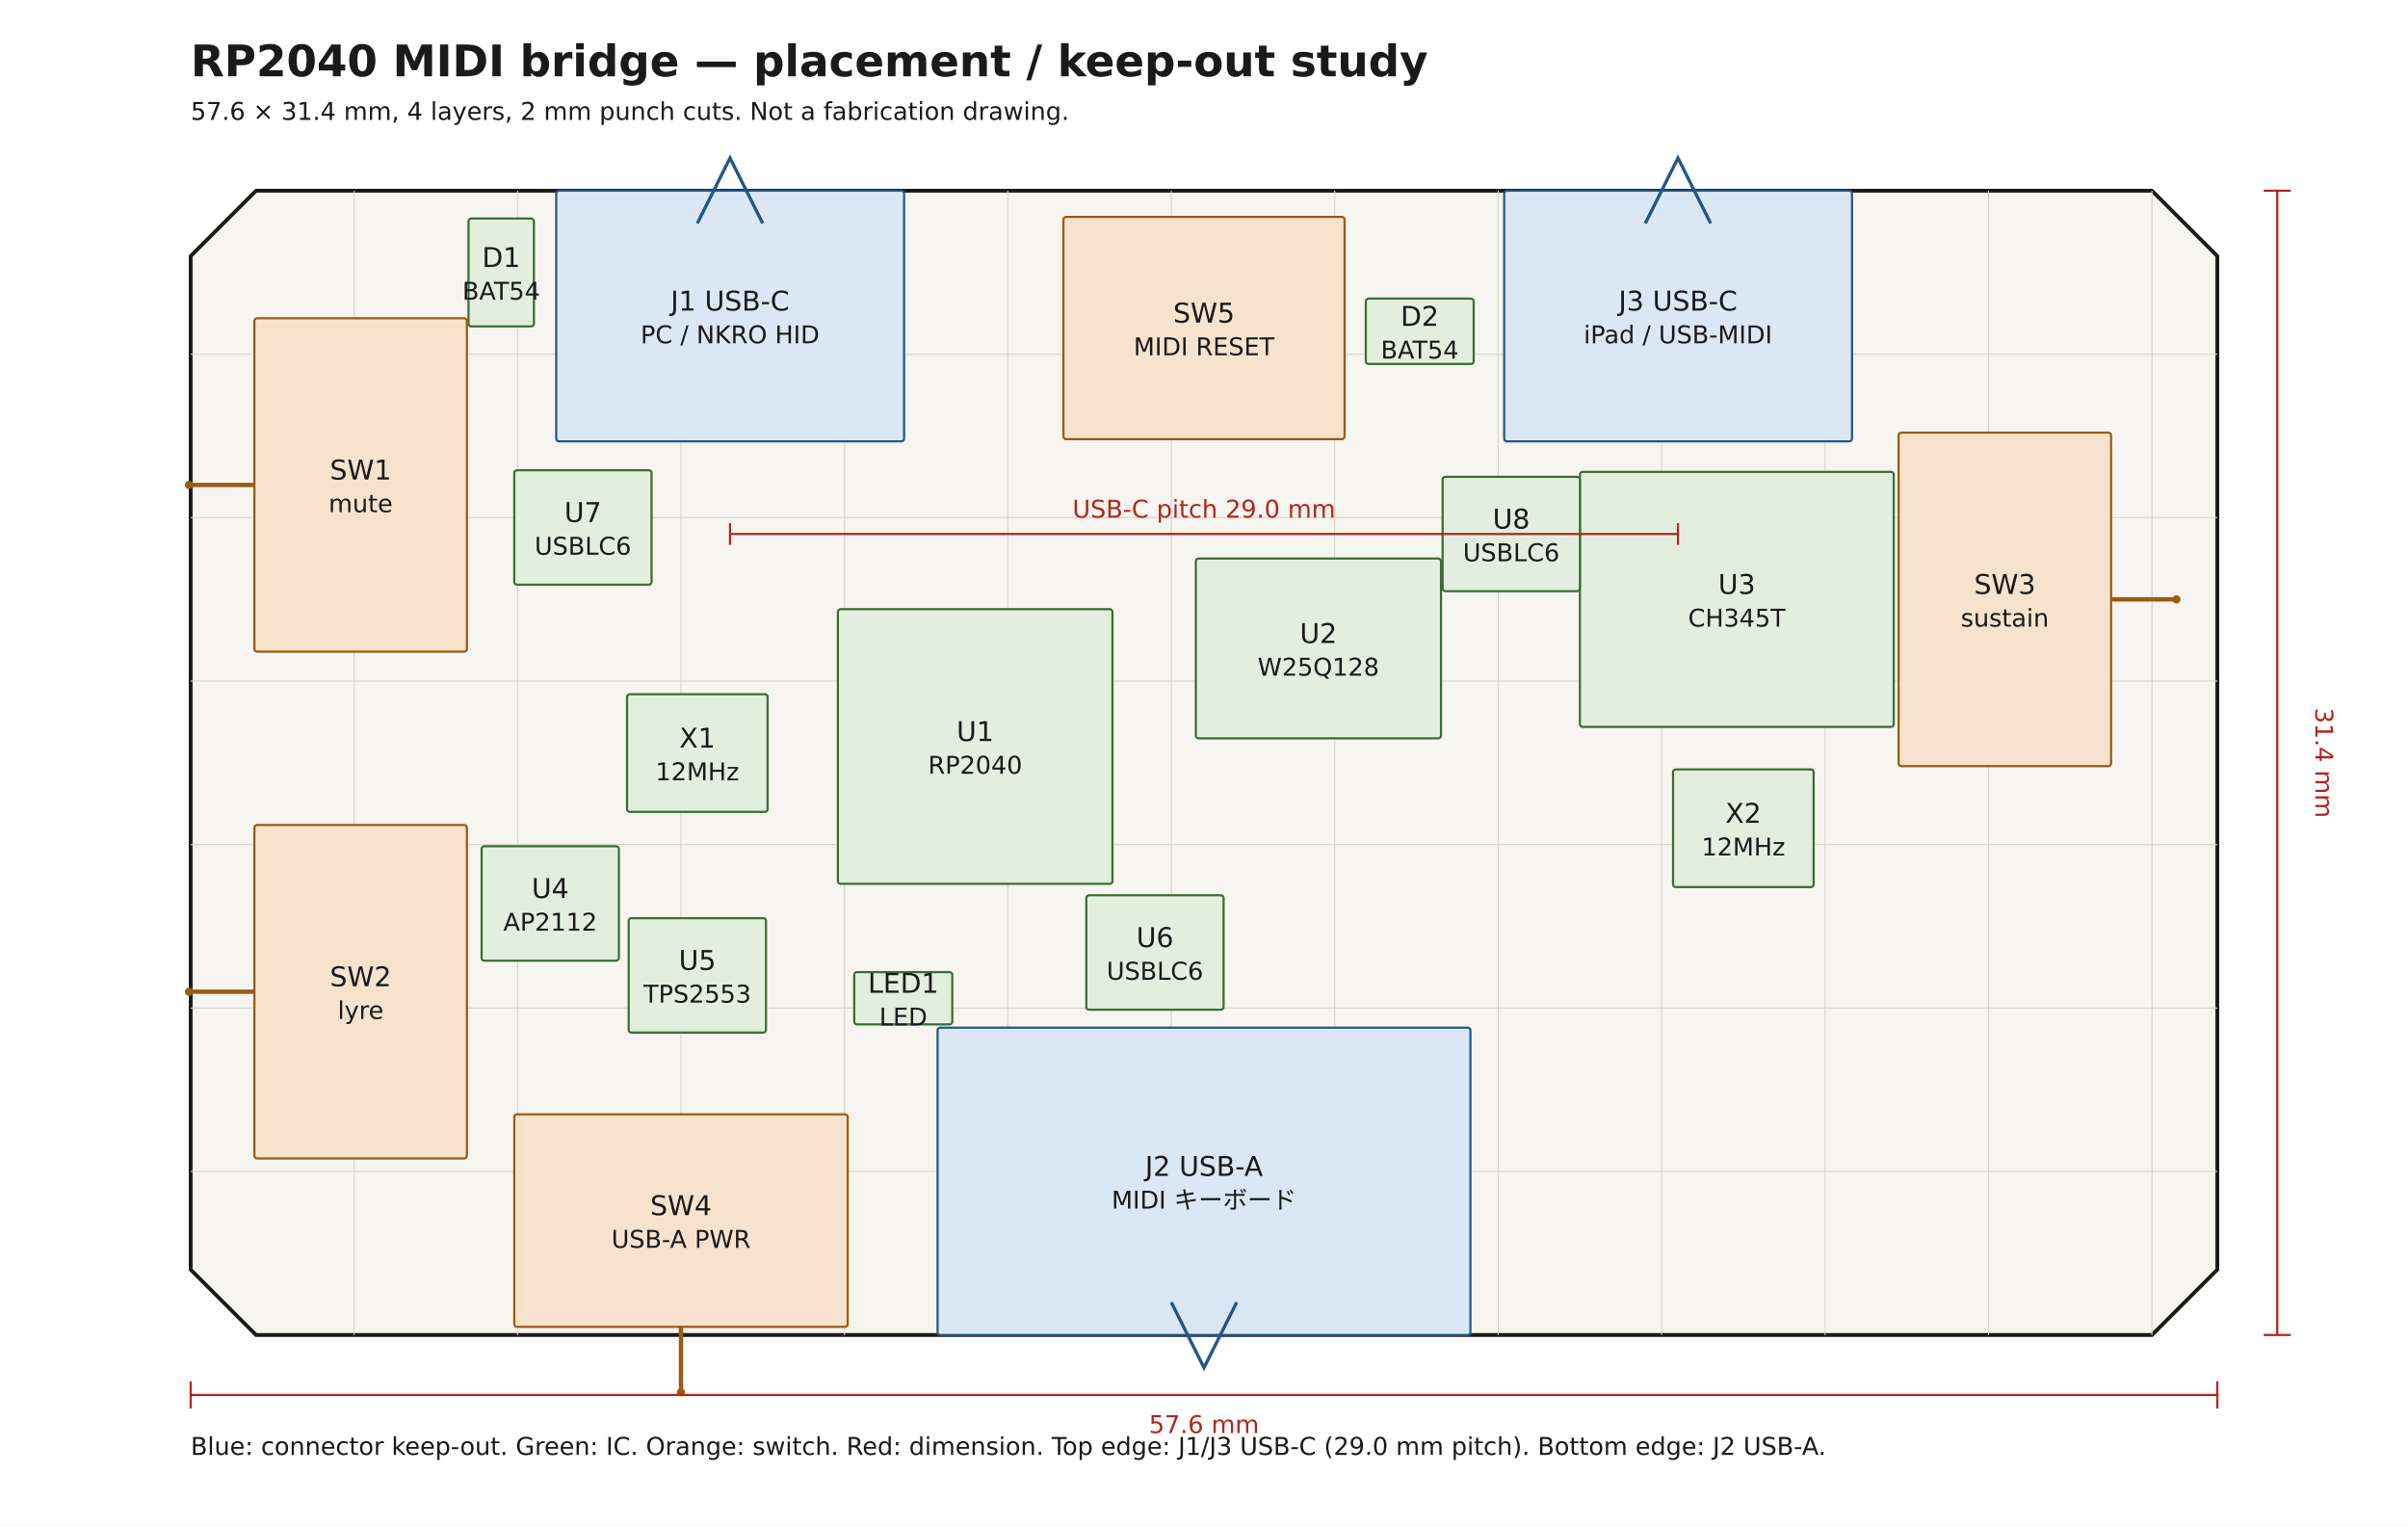
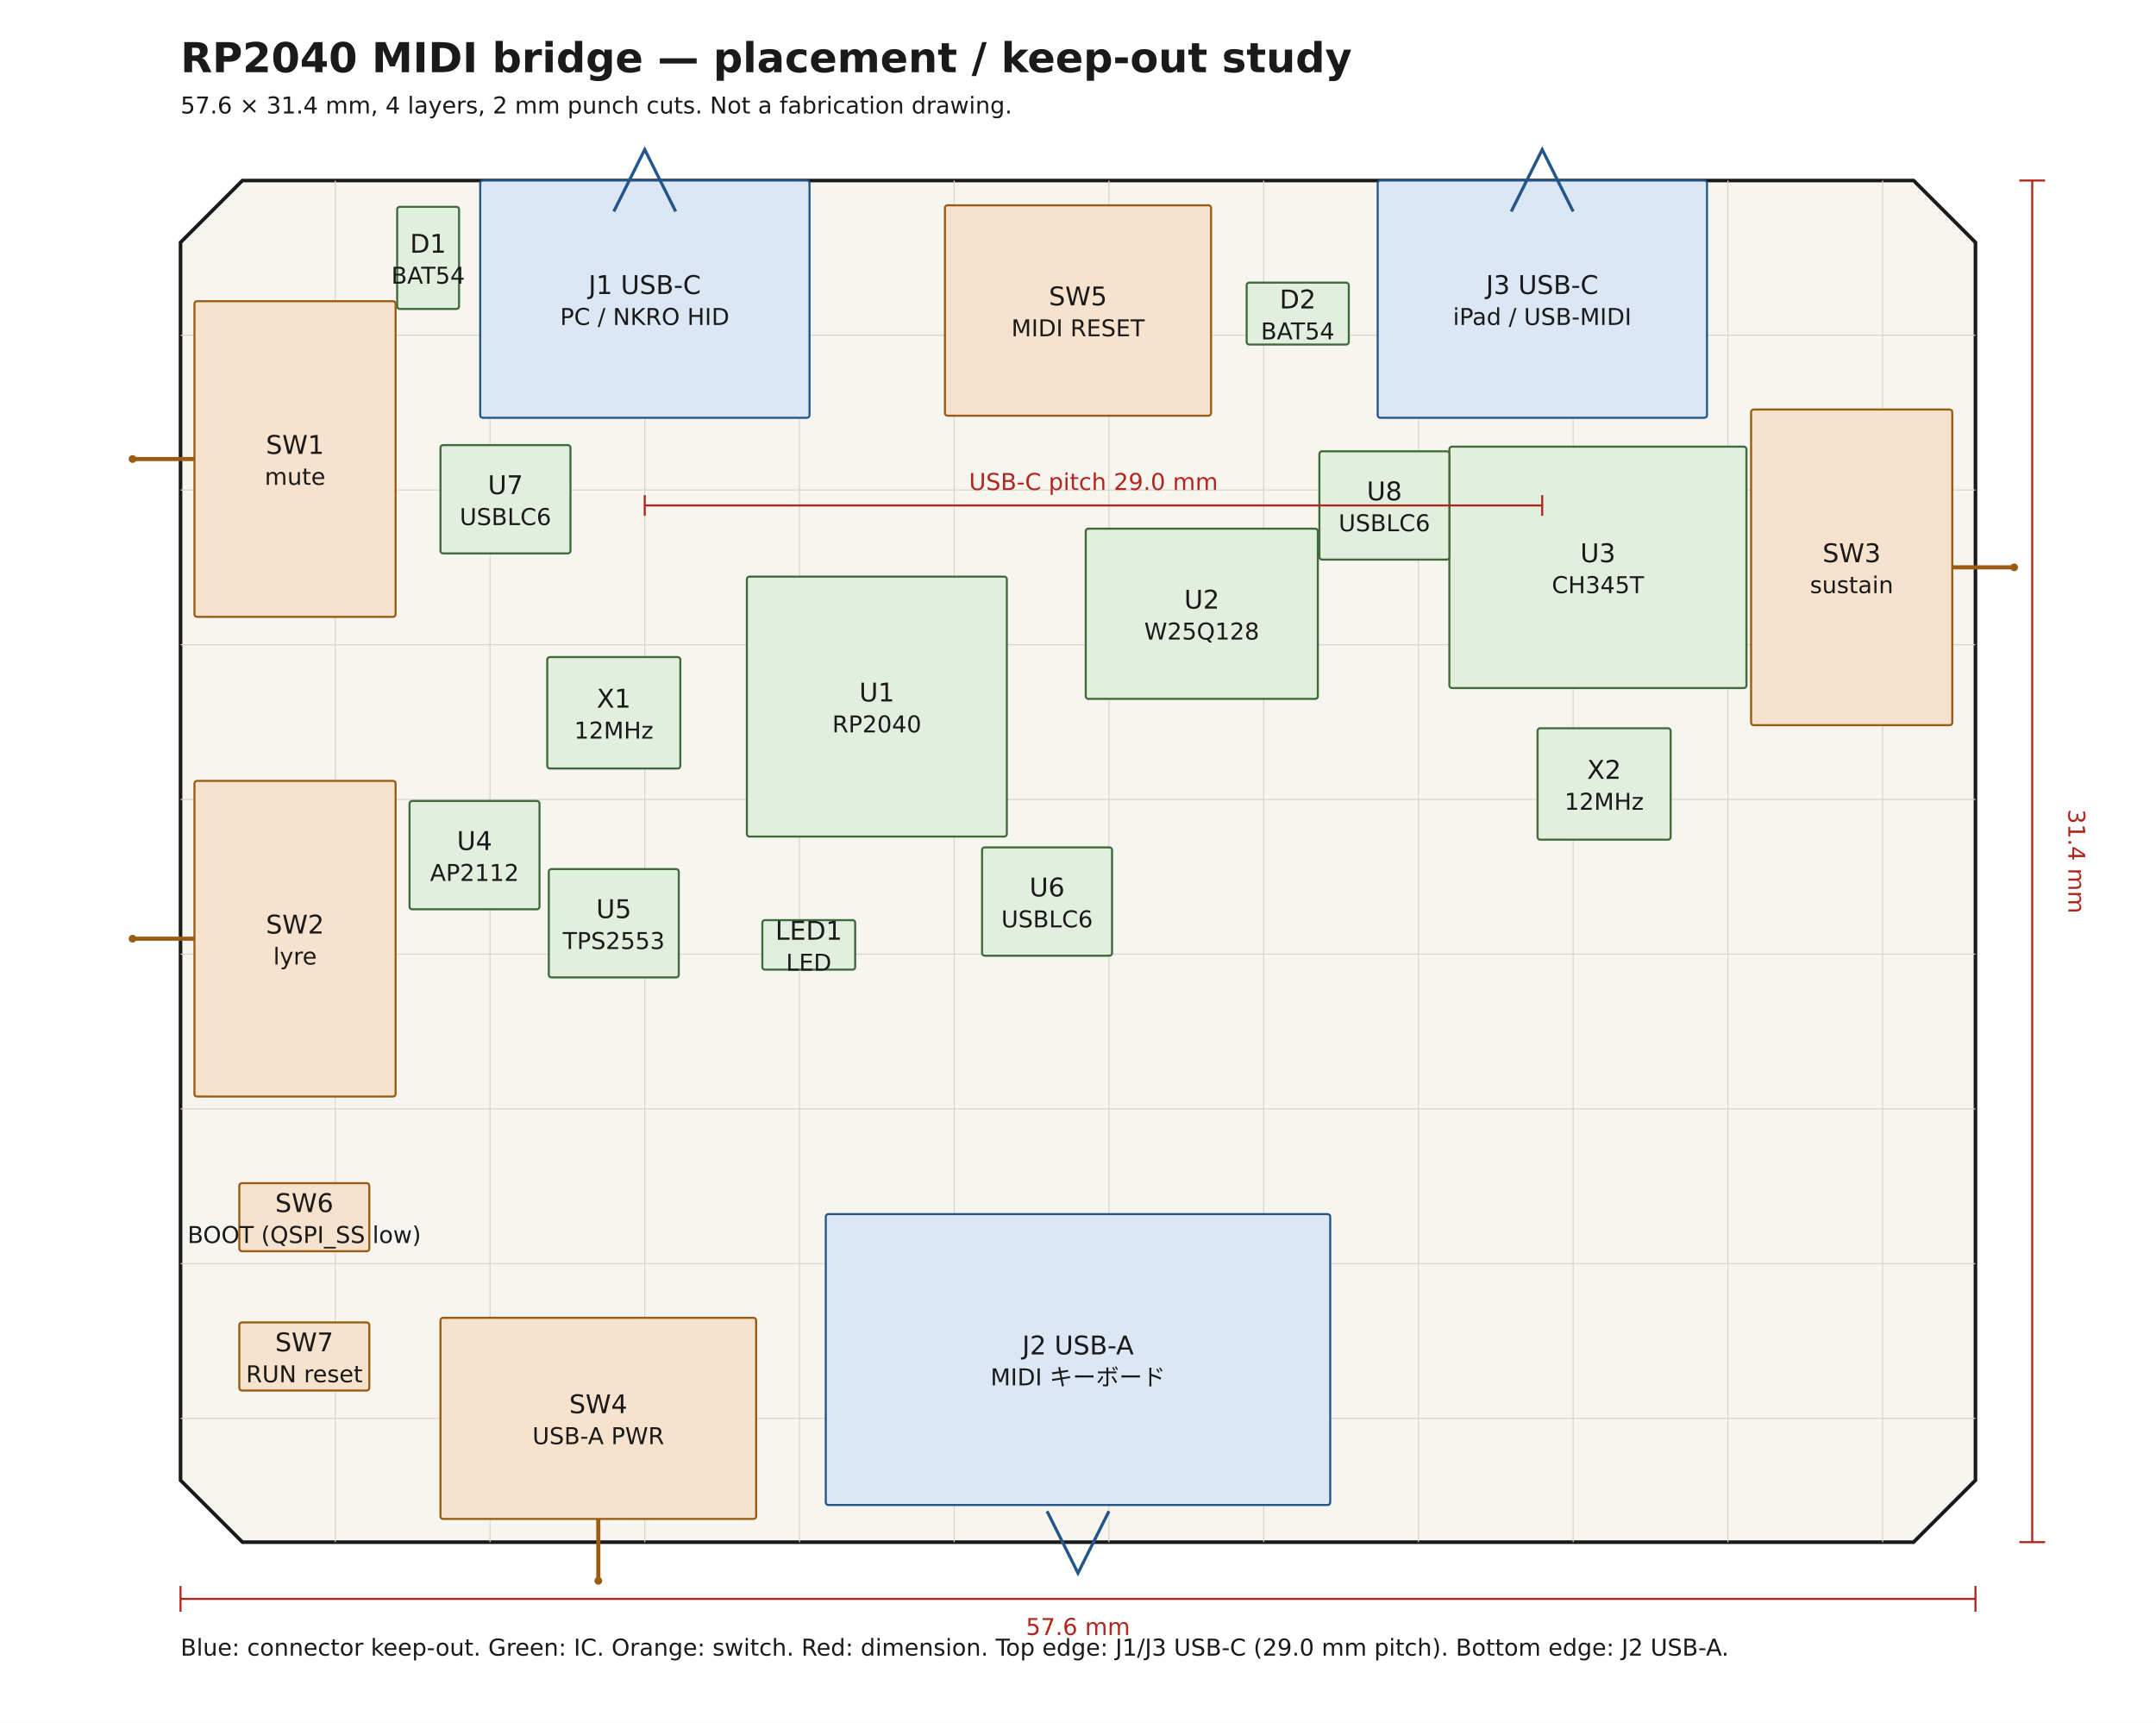
- <svg xmlns="http://www.w3.org/2000/svg" width="884" height="560" viewBox="0 0 884 560">
+ <svg xmlns="http://www.w3.org/2000/svg" width="836" height="668" viewBox="0 0 836 668">
  <rect width="100%" height="100%" fill="#ffffff" />
  <style>text{font-family:'Noto Sans JP','DejaVu Sans',sans-serif;fill:#1a1a1a} .small{font-size:9px} .label{font-size:10px} .title{font-size:16px;font-weight:600} .dim{font-size:9px;fill:#b3261e}</style>
-   <polygon points="94.0,70.0 790.0,70.0 814.0,94.0 814.0,466.0 790.0,490.0 94.0,490.0 70.0,466.0 70.0,94.0" fill="#f7f5ef" stroke="#1a1a1a" stroke-width="1.4" />
-   <line x1="130.0" y1="70.0" x2="130.0" y2="490.0" stroke="#d9d4c7" stroke-width="0.4" />
-   <line x1="190.0" y1="70.0" x2="190.0" y2="490.0" stroke="#d9d4c7" stroke-width="0.4" />
-   <line x1="250.0" y1="70.0" x2="250.0" y2="490.0" stroke="#d9d4c7" stroke-width="0.4" />
-   <line x1="310.0" y1="70.0" x2="310.0" y2="490.0" stroke="#d9d4c7" stroke-width="0.4" />
-   <line x1="370.0" y1="70.0" x2="370.0" y2="490.0" stroke="#d9d4c7" stroke-width="0.4" />
-   <line x1="430.0" y1="70.0" x2="430.0" y2="490.0" stroke="#d9d4c7" stroke-width="0.4" />
-   <line x1="490.0" y1="70.0" x2="490.0" y2="490.0" stroke="#d9d4c7" stroke-width="0.4" />
-   <line x1="550.0" y1="70.0" x2="550.0" y2="490.0" stroke="#d9d4c7" stroke-width="0.4" />
-   <line x1="610.0" y1="70.0" x2="610.0" y2="490.0" stroke="#d9d4c7" stroke-width="0.4" />
-   <line x1="670.0" y1="70.0" x2="670.0" y2="490.0" stroke="#d9d4c7" stroke-width="0.4" />
-   <line x1="730.0" y1="70.0" x2="730.0" y2="490.0" stroke="#d9d4c7" stroke-width="0.4" />
-   <line x1="790.0" y1="70.0" x2="790.0" y2="490.0" stroke="#d9d4c7" stroke-width="0.4" />
-   <line x1="70.0" y1="130.0" x2="814.0" y2="130.0" stroke="#d9d4c7" stroke-width="0.4" />
-   <line x1="70.0" y1="190.0" x2="814.0" y2="190.0" stroke="#d9d4c7" stroke-width="0.4" />
-   <line x1="70.0" y1="250.0" x2="814.0" y2="250.0" stroke="#d9d4c7" stroke-width="0.4" />
-   <line x1="70.0" y1="310.0" x2="814.0" y2="310.0" stroke="#d9d4c7" stroke-width="0.4" />
-   <line x1="70.0" y1="370.0" x2="814.0" y2="370.0" stroke="#d9d4c7" stroke-width="0.4" />
-   <line x1="70.0" y1="430.0" x2="814.0" y2="430.0" stroke="#d9d4c7" stroke-width="0.4" />
-   <rect x="204.2" y="70.0" width="127.7" height="92.0" rx="1" fill="#dbe7f5" stroke="#235789" stroke-width="0.8" />
-   <text x="268.0" y="114.0" text-anchor="middle" class="label">J1 USB-C</text>
-   <text x="268.0" y="126.0" text-anchor="middle" class="small">PC / NKRO HID</text>
-   <path d="M 256.0 82.0 L 268.0 58.0 L 280.0 82.0" fill="none" stroke="#235789" stroke-width="1.2" />
-   <rect x="552.2" y="70.0" width="127.7" height="92.0" rx="1" fill="#dbe7f5" stroke="#235789" stroke-width="0.8" />
-   <text x="616.0" y="114.0" text-anchor="middle" class="label">J3 USB-C</text>
-   <text x="616.0" y="126.0" text-anchor="middle" class="small">iPad / USB-MIDI</text>
-   <path d="M 604.0 82.0 L 616.0 58.0 L 628.0 82.0" fill="none" stroke="#235789" stroke-width="1.2" />
-   <rect x="344.2" y="377.2" width="195.6" height="112.8" rx="1" fill="#dbe7f5" stroke="#235789" stroke-width="0.8" />
-   <text x="442.0" y="431.6" text-anchor="middle" class="label">J2 USB-A</text>
-   <text x="442.0" y="443.6" text-anchor="middle" class="small">MIDI キーボード</text>
-   <path d="M 430.0 478.0 L 442.0 502.0 L 454.0 478.0" fill="none" stroke="#235789" stroke-width="1.2" />
-   <rect x="307.6" y="223.6" width="100.8" height="100.8" rx="1" fill="#e2efdf" stroke="#3f6b3a" stroke-width="0.8" />
-   <text x="358.0" y="272.0" text-anchor="middle" class="label">U1</text>
-   <text x="358.0" y="284.0" text-anchor="middle" class="small">RP2040</text>
-   <rect x="439.0" y="205.0" width="90.0" height="66.0" rx="1" fill="#e2efdf" stroke="#3f6b3a" stroke-width="0.8" />
-   <text x="484.0" y="236.0" text-anchor="middle" class="label">U2</text>
-   <text x="484.0" y="248.0" text-anchor="middle" class="small">W25Q128</text>
-   <rect x="580.0" y="173.2" width="115.2" height="93.6" rx="1" fill="#e2efdf" stroke="#3f6b3a" stroke-width="0.8" />
-   <text x="637.6" y="218.0" text-anchor="middle" class="label">U3</text>
-   <text x="637.6" y="230.0" text-anchor="middle" class="small">CH345T</text>
-   <rect x="176.8" y="310.6" width="50.4" height="42.0" rx="1" fill="#e2efdf" stroke="#3f6b3a" stroke-width="0.8" />
-   <text x="202.0" y="329.6" text-anchor="middle" class="label">U4</text>
-   <text x="202.0" y="341.6" text-anchor="middle" class="small">AP2112</text>
-   <rect x="230.8" y="337.0" width="50.4" height="42.0" rx="1" fill="#e2efdf" stroke="#3f6b3a" stroke-width="0.8" />
-   <text x="256.0" y="356.0" text-anchor="middle" class="label">U5</text>
-   <text x="256.0" y="368.0" text-anchor="middle" class="small">TPS2553</text>
-   <rect x="398.8" y="328.6" width="50.4" height="42.0" rx="1" fill="#e2efdf" stroke="#3f6b3a" stroke-width="0.8" />
-   <text x="424.0" y="347.6" text-anchor="middle" class="label">U6</text>
-   <text x="424.0" y="359.6" text-anchor="middle" class="small">USBLC6</text>
-   <rect x="188.8" y="172.6" width="50.4" height="42.0" rx="1" fill="#e2efdf" stroke="#3f6b3a" stroke-width="0.8" />
-   <text x="214.0" y="191.6" text-anchor="middle" class="label">U7</text>
-   <text x="214.0" y="203.6" text-anchor="middle" class="small">USBLC6</text>
-   <rect x="529.6" y="175.0" width="50.4" height="42.0" rx="1" fill="#e2efdf" stroke="#3f6b3a" stroke-width="0.8" />
-   <text x="554.8" y="194.0" text-anchor="middle" class="label">U8</text>
-   <text x="554.8" y="206.0" text-anchor="middle" class="small">USBLC6</text>
-   <rect x="230.2" y="254.8" width="51.6" height="43.2" rx="1" fill="#e2efdf" stroke="#3f6b3a" stroke-width="0.8" />
-   <text x="256.0" y="274.4" text-anchor="middle" class="label">X1</text>
-   <text x="256.0" y="286.4" text-anchor="middle" class="small">12MHz</text>
-   <rect x="614.2" y="282.4" width="51.6" height="43.2" rx="1" fill="#e2efdf" stroke="#3f6b3a" stroke-width="0.8" />
-   <text x="640.0" y="302.0" text-anchor="middle" class="label">X2</text>
-   <text x="640.0" y="314.0" text-anchor="middle" class="small">12MHz</text>
-   <rect x="172.0" y="80.2" width="24.0" height="39.6" rx="1" fill="#e2efdf" stroke="#3f6b3a" stroke-width="0.8" />
-   <text x="184.0" y="98.0" text-anchor="middle" class="label">D1</text>
-   <text x="184.0" y="110.0" text-anchor="middle" class="small">BAT54</text>
-   <rect x="501.4" y="109.6" width="39.6" height="24.0" rx="1" fill="#e2efdf" stroke="#3f6b3a" stroke-width="0.8" />
-   <text x="521.2" y="119.6" text-anchor="middle" class="label">D2</text>
-   <text x="521.2" y="131.6" text-anchor="middle" class="small">BAT54</text>
-   <rect x="313.6" y="356.8" width="36.0" height="19.2" rx="1" fill="#e2efdf" stroke="#3f6b3a" stroke-width="0.8" />
-   <text x="331.6" y="364.4" text-anchor="middle" class="label">LED1</text>
-   <text x="331.6" y="376.4" text-anchor="middle" class="small">LED</text>
-   <rect x="93.4" y="116.8" width="78.0" height="122.4" rx="1" fill="#f7e3cd" stroke="#9a5b13" stroke-width="0.8" />
-   <text x="132.4" y="176.0" text-anchor="middle" class="label">SW1</text>
-   <text x="132.4" y="188.0" text-anchor="middle" class="small">mute</text>
-   <line x1="93.4" y1="178.0" x2="69.4" y2="178.0" stroke="#9a5b13" stroke-width="1.6" />
-   <circle cx="69.4" cy="178.0" r="1.5" fill="#9a5b13" />
-   <rect x="93.4" y="302.8" width="78.0" height="122.4" rx="1" fill="#f7e3cd" stroke="#9a5b13" stroke-width="0.8" />
-   <text x="132.4" y="362.0" text-anchor="middle" class="label">SW2</text>
-   <text x="132.4" y="374.0" text-anchor="middle" class="small">lyre</text>
-   <line x1="93.4" y1="364.0" x2="69.4" y2="364.0" stroke="#9a5b13" stroke-width="1.6" />
-   <circle cx="69.4" cy="364.0" r="1.5" fill="#9a5b13" />
-   <rect x="697.0" y="158.8" width="78.0" height="122.4" rx="1" fill="#f7e3cd" stroke="#9a5b13" stroke-width="0.8" />
-   <text x="736.0" y="218.0" text-anchor="middle" class="label">SW3</text>
-   <text x="736.0" y="230.0" text-anchor="middle" class="small">sustain</text>
-   <line x1="775.0" y1="220.0" x2="799.0" y2="220.0" stroke="#9a5b13" stroke-width="1.6" />
-   <circle cx="799.0" cy="220.0" r="1.5" fill="#9a5b13" />
-   <rect x="188.8" y="409.0" width="122.4" height="78.0" rx="1" fill="#f7e3cd" stroke="#9a5b13" stroke-width="0.8" />
-   <text x="250.0" y="446.0" text-anchor="middle" class="label">SW4</text>
-   <text x="250.0" y="458.0" text-anchor="middle" class="small">USB-A PWR</text>
-   <line x1="250.0" y1="487.0" x2="250.0" y2="511.0" stroke="#9a5b13" stroke-width="1.6" />
-   <circle cx="250.0" cy="511.0" r="1.5" fill="#9a5b13" />
-   <rect x="390.4" y="79.6" width="103.2" height="81.6" rx="1" fill="#f7e3cd" stroke="#9a5b13" stroke-width="0.8" />
-   <text x="442.0" y="118.4" text-anchor="middle" class="label">SW5</text>
-   <text x="442.0" y="130.4" text-anchor="middle" class="small">MIDI RESET</text>
-   <line x1="268.0" y1="196.0" x2="616.0" y2="196.0" stroke="#b3261e" stroke-width="0.8" />
-   <line x1="268.0" y1="192.0" x2="268.0" y2="200.0" stroke="#b3261e" stroke-width="0.8" />
-   <line x1="616.0" y1="192.0" x2="616.0" y2="200.0" stroke="#b3261e" stroke-width="0.8" />
-   <text x="442.0" y="190.0" text-anchor="middle" class="dim">USB-C pitch 29.0 mm</text>
-   <line x1="70.0" y1="512.0" x2="814.0" y2="512.0" stroke="#b3261e" stroke-width="0.8" />
-   <line x1="70.0" y1="507.0" x2="70.0" y2="517.0" stroke="#b3261e" stroke-width="0.8" />
-   <line x1="814.0" y1="507.0" x2="814.0" y2="517.0" stroke="#b3261e" stroke-width="0.8" />
-   <text x="442.0" y="526.0" text-anchor="middle" class="dim">57.6 mm</text>
-   <line x1="836.0" y1="70.0" x2="836.0" y2="490.0" stroke="#b3261e" stroke-width="0.8" />
-   <line x1="831.0" y1="70.0" x2="841.0" y2="70.0" stroke="#b3261e" stroke-width="0.8" />
-   <line x1="831.0" y1="490.0" x2="841.0" y2="490.0" stroke="#b3261e" stroke-width="0.8" />
-   <text x="850.0" y="280.0" text-anchor="middle" class="dim" transform="rotate(90 850.0 280.0)">31.4 mm</text>
+   <polygon points="94.0,70.0 742.0,70.0 766.0,94.0 766.0,574.0 742.0,598.0 94.0,598.0 70.0,574.0 70.0,94.0" fill="#f7f5ef" stroke="#1a1a1a" stroke-width="1.4" />
+   <line x1="130.0" y1="70.0" x2="130.0" y2="598.0" stroke="#d9d4c7" stroke-width="0.4" />
+   <line x1="190.0" y1="70.0" x2="190.0" y2="598.0" stroke="#d9d4c7" stroke-width="0.4" />
+   <line x1="250.0" y1="70.0" x2="250.0" y2="598.0" stroke="#d9d4c7" stroke-width="0.4" />
+   <line x1="310.0" y1="70.0" x2="310.0" y2="598.0" stroke="#d9d4c7" stroke-width="0.4" />
+   <line x1="370.0" y1="70.0" x2="370.0" y2="598.0" stroke="#d9d4c7" stroke-width="0.4" />
+   <line x1="430.0" y1="70.0" x2="430.0" y2="598.0" stroke="#d9d4c7" stroke-width="0.4" />
+   <line x1="490.0" y1="70.0" x2="490.0" y2="598.0" stroke="#d9d4c7" stroke-width="0.4" />
+   <line x1="550.0" y1="70.0" x2="550.0" y2="598.0" stroke="#d9d4c7" stroke-width="0.4" />
+   <line x1="610.0" y1="70.0" x2="610.0" y2="598.0" stroke="#d9d4c7" stroke-width="0.4" />
+   <line x1="670.0" y1="70.0" x2="670.0" y2="598.0" stroke="#d9d4c7" stroke-width="0.4" />
+   <line x1="730.0" y1="70.0" x2="730.0" y2="598.0" stroke="#d9d4c7" stroke-width="0.4" />
+   <line x1="70.0" y1="130.0" x2="766.0" y2="130.0" stroke="#d9d4c7" stroke-width="0.4" />
+   <line x1="70.0" y1="190.0" x2="766.0" y2="190.0" stroke="#d9d4c7" stroke-width="0.4" />
+   <line x1="70.0" y1="250.0" x2="766.0" y2="250.0" stroke="#d9d4c7" stroke-width="0.4" />
+   <line x1="70.0" y1="310.0" x2="766.0" y2="310.0" stroke="#d9d4c7" stroke-width="0.4" />
+   <line x1="70.0" y1="370.0" x2="766.0" y2="370.0" stroke="#d9d4c7" stroke-width="0.4" />
+   <line x1="70.0" y1="430.0" x2="766.0" y2="430.0" stroke="#d9d4c7" stroke-width="0.4" />
+   <line x1="70.0" y1="490.0" x2="766.0" y2="490.0" stroke="#d9d4c7" stroke-width="0.4" />
+   <line x1="70.0" y1="550.0" x2="766.0" y2="550.0" stroke="#d9d4c7" stroke-width="0.4" />
+   <rect x="186.2" y="70.0" width="127.7" height="92.0" rx="1" fill="#dbe7f5" stroke="#235789" stroke-width="0.8" />
+   <text x="250.0" y="114.0" text-anchor="middle" class="label">J1 USB-C</text>
+   <text x="250.0" y="126.0" text-anchor="middle" class="small">PC / NKRO HID</text>
+   <path d="M 238.0 82.0 L 250.0 58.0 L 262.0 82.0" fill="none" stroke="#235789" stroke-width="1.2" />
+   <rect x="534.2" y="70.0" width="127.7" height="92.0" rx="1" fill="#dbe7f5" stroke="#235789" stroke-width="0.8" />
+   <text x="598.0" y="114.0" text-anchor="middle" class="label">J3 USB-C</text>
+   <text x="598.0" y="126.0" text-anchor="middle" class="small">iPad / USB-MIDI</text>
+   <path d="M 586.0 82.0 L 598.0 58.0 L 610.0 82.0" fill="none" stroke="#235789" stroke-width="1.2" />
+   <rect x="320.2" y="470.8" width="195.6" height="112.8" rx="1" fill="#dbe7f5" stroke="#235789" stroke-width="0.8" />
+   <text x="418.0" y="525.2" text-anchor="middle" class="label">J2 USB-A</text>
+   <text x="418.0" y="537.2" text-anchor="middle" class="small">MIDI キーボード</text>
+   <path d="M 406.0 586.0 L 418.0 610.0 L 430.0 586.0" fill="none" stroke="#235789" stroke-width="1.2" />
+   <rect x="289.6" y="223.6" width="100.8" height="100.8" rx="1" fill="#e2efdf" stroke="#3f6b3a" stroke-width="0.8" />
+   <text x="340.0" y="272.0" text-anchor="middle" class="label">U1</text>
+   <text x="340.0" y="284.0" text-anchor="middle" class="small">RP2040</text>
+   <rect x="421.0" y="205.0" width="90.0" height="66.0" rx="1" fill="#e2efdf" stroke="#3f6b3a" stroke-width="0.8" />
+   <text x="466.0" y="236.0" text-anchor="middle" class="label">U2</text>
+   <text x="466.0" y="248.0" text-anchor="middle" class="small">W25Q128</text>
+   <rect x="562.0" y="173.2" width="115.2" height="93.6" rx="1" fill="#e2efdf" stroke="#3f6b3a" stroke-width="0.8" />
+   <text x="619.6" y="218.0" text-anchor="middle" class="label">U3</text>
+   <text x="619.6" y="230.0" text-anchor="middle" class="small">CH345T</text>
+   <rect x="158.8" y="310.6" width="50.4" height="42.0" rx="1" fill="#e2efdf" stroke="#3f6b3a" stroke-width="0.8" />
+   <text x="184.0" y="329.6" text-anchor="middle" class="label">U4</text>
+   <text x="184.0" y="341.6" text-anchor="middle" class="small">AP2112</text>
+   <rect x="212.8" y="337.0" width="50.4" height="42.0" rx="1" fill="#e2efdf" stroke="#3f6b3a" stroke-width="0.8" />
+   <text x="238.0" y="356.0" text-anchor="middle" class="label">U5</text>
+   <text x="238.0" y="368.0" text-anchor="middle" class="small">TPS2553</text>
+   <rect x="380.8" y="328.6" width="50.4" height="42.0" rx="1" fill="#e2efdf" stroke="#3f6b3a" stroke-width="0.8" />
+   <text x="406.0" y="347.6" text-anchor="middle" class="label">U6</text>
+   <text x="406.0" y="359.6" text-anchor="middle" class="small">USBLC6</text>
+   <rect x="170.8" y="172.6" width="50.4" height="42.0" rx="1" fill="#e2efdf" stroke="#3f6b3a" stroke-width="0.8" />
+   <text x="196.0" y="191.6" text-anchor="middle" class="label">U7</text>
+   <text x="196.0" y="203.6" text-anchor="middle" class="small">USBLC6</text>
+   <rect x="511.6" y="175.0" width="50.4" height="42.0" rx="1" fill="#e2efdf" stroke="#3f6b3a" stroke-width="0.8" />
+   <text x="536.8" y="194.0" text-anchor="middle" class="label">U8</text>
+   <text x="536.8" y="206.0" text-anchor="middle" class="small">USBLC6</text>
+   <rect x="212.2" y="254.8" width="51.6" height="43.2" rx="1" fill="#e2efdf" stroke="#3f6b3a" stroke-width="0.8" />
+   <text x="238.0" y="274.4" text-anchor="middle" class="label">X1</text>
+   <text x="238.0" y="286.4" text-anchor="middle" class="small">12MHz</text>
+   <rect x="596.2" y="282.4" width="51.6" height="43.2" rx="1" fill="#e2efdf" stroke="#3f6b3a" stroke-width="0.8" />
+   <text x="622.0" y="302.0" text-anchor="middle" class="label">X2</text>
+   <text x="622.0" y="314.0" text-anchor="middle" class="small">12MHz</text>
+   <rect x="154.0" y="80.2" width="24.0" height="39.6" rx="1" fill="#e2efdf" stroke="#3f6b3a" stroke-width="0.8" />
+   <text x="166.0" y="98.0" text-anchor="middle" class="label">D1</text>
+   <text x="166.0" y="110.0" text-anchor="middle" class="small">BAT54</text>
+   <rect x="483.4" y="109.6" width="39.6" height="24.0" rx="1" fill="#e2efdf" stroke="#3f6b3a" stroke-width="0.8" />
+   <text x="503.2" y="119.6" text-anchor="middle" class="label">D2</text>
+   <text x="503.2" y="131.6" text-anchor="middle" class="small">BAT54</text>
+   <rect x="295.6" y="356.8" width="36.0" height="19.2" rx="1" fill="#e2efdf" stroke="#3f6b3a" stroke-width="0.8" />
+   <text x="313.6" y="364.4" text-anchor="middle" class="label">LED1</text>
+   <text x="313.6" y="376.4" text-anchor="middle" class="small">LED</text>
+   <rect x="75.4" y="116.8" width="78.0" height="122.4" rx="1" fill="#f7e3cd" stroke="#9a5b13" stroke-width="0.8" />
+   <text x="114.4" y="176.0" text-anchor="middle" class="label">SW1</text>
+   <text x="114.4" y="188.0" text-anchor="middle" class="small">mute</text>
+   <line x1="75.4" y1="178.0" x2="51.4" y2="178.0" stroke="#9a5b13" stroke-width="1.6" />
+   <circle cx="51.4" cy="178.0" r="1.5" fill="#9a5b13" />
+   <rect x="75.4" y="302.8" width="78.0" height="122.4" rx="1" fill="#f7e3cd" stroke="#9a5b13" stroke-width="0.8" />
+   <text x="114.4" y="362.0" text-anchor="middle" class="label">SW2</text>
+   <text x="114.4" y="374.0" text-anchor="middle" class="small">lyre</text>
+   <line x1="75.4" y1="364.0" x2="51.4" y2="364.0" stroke="#9a5b13" stroke-width="1.6" />
+   <circle cx="51.4" cy="364.0" r="1.5" fill="#9a5b13" />
+   <rect x="679.0" y="158.8" width="78.0" height="122.4" rx="1" fill="#f7e3cd" stroke="#9a5b13" stroke-width="0.8" />
+   <text x="718.0" y="218.0" text-anchor="middle" class="label">SW3</text>
+   <text x="718.0" y="230.0" text-anchor="middle" class="small">sustain</text>
+   <line x1="757.0" y1="220.0" x2="781.0" y2="220.0" stroke="#9a5b13" stroke-width="1.6" />
+   <circle cx="781.0" cy="220.0" r="1.5" fill="#9a5b13" />
+   <rect x="170.8" y="511.0" width="122.4" height="78.0" rx="1" fill="#f7e3cd" stroke="#9a5b13" stroke-width="0.8" />
+   <text x="232.0" y="548.0" text-anchor="middle" class="label">SW4</text>
+   <text x="232.0" y="560.0" text-anchor="middle" class="small">USB-A PWR</text>
+   <line x1="232.0" y1="589.0" x2="232.0" y2="613.0" stroke="#9a5b13" stroke-width="1.6" />
+   <circle cx="232.0" cy="613.0" r="1.5" fill="#9a5b13" />
+   <rect x="366.4" y="79.6" width="103.2" height="81.6" rx="1" fill="#f7e3cd" stroke="#9a5b13" stroke-width="0.8" />
+   <text x="418.0" y="118.4" text-anchor="middle" class="label">SW5</text>
+   <text x="418.0" y="130.4" text-anchor="middle" class="small">MIDI RESET</text>
+   <rect x="92.8" y="458.8" width="50.4" height="26.4" rx="1" fill="#f7e3cd" stroke="#9a5b13" stroke-width="0.8" />
+   <text x="118.0" y="470.0" text-anchor="middle" class="label">SW6</text>
+   <text x="118.0" y="482.0" text-anchor="middle" class="small">BOOT (QSPI_SS low)</text>
+   <rect x="92.8" y="512.8" width="50.4" height="26.4" rx="1" fill="#f7e3cd" stroke="#9a5b13" stroke-width="0.8" />
+   <text x="118.0" y="524.0" text-anchor="middle" class="label">SW7</text>
+   <text x="118.0" y="536.0" text-anchor="middle" class="small">RUN reset</text>
+   <line x1="250.0" y1="196.0" x2="598.0" y2="196.0" stroke="#b3261e" stroke-width="0.8" />
+   <line x1="250.0" y1="192.0" x2="250.0" y2="200.0" stroke="#b3261e" stroke-width="0.8" />
+   <line x1="598.0" y1="192.0" x2="598.0" y2="200.0" stroke="#b3261e" stroke-width="0.8" />
+   <text x="424.0" y="190.0" text-anchor="middle" class="dim">USB-C pitch 29.0 mm</text>
+   <line x1="70.0" y1="620.0" x2="766.0" y2="620.0" stroke="#b3261e" stroke-width="0.8" />
+   <line x1="70.0" y1="615.0" x2="70.0" y2="625.0" stroke="#b3261e" stroke-width="0.8" />
+   <line x1="766.0" y1="615.0" x2="766.0" y2="625.0" stroke="#b3261e" stroke-width="0.8" />
+   <text x="418.0" y="634.0" text-anchor="middle" class="dim">57.6 mm</text>
+   <line x1="788.0" y1="70.0" x2="788.0" y2="598.0" stroke="#b3261e" stroke-width="0.8" />
+   <line x1="783.0" y1="70.0" x2="793.0" y2="70.0" stroke="#b3261e" stroke-width="0.8" />
+   <line x1="783.0" y1="598.0" x2="793.0" y2="598.0" stroke="#b3261e" stroke-width="0.8" />
+   <text x="802.0" y="334.0" text-anchor="middle" class="dim" transform="rotate(90 802.0 334.0)">31.4 mm</text>
  <text x="70.0" y="28" class="title">RP2040 MIDI bridge — placement / keep-out study</text>
  <text x="70.0" y="44" class="small">57.6 × 31.4 mm, 4 layers, 2 mm punch cuts. Not a fabrication drawing.</text>
-   <text x="70.0" y="534.0" class="small">Blue: connector keep-out. Green: IC. Orange: switch. Red: dimension. Top edge: J1/J3 USB-C (29.0 mm pitch). Bottom edge: J2 USB-A.</text>
+   <text x="70.0" y="642.0" class="small">Blue: connector keep-out. Green: IC. Orange: switch. Red: dimension. Top edge: J1/J3 USB-C (29.0 mm pitch). Bottom edge: J2 USB-A.</text>
</svg>
